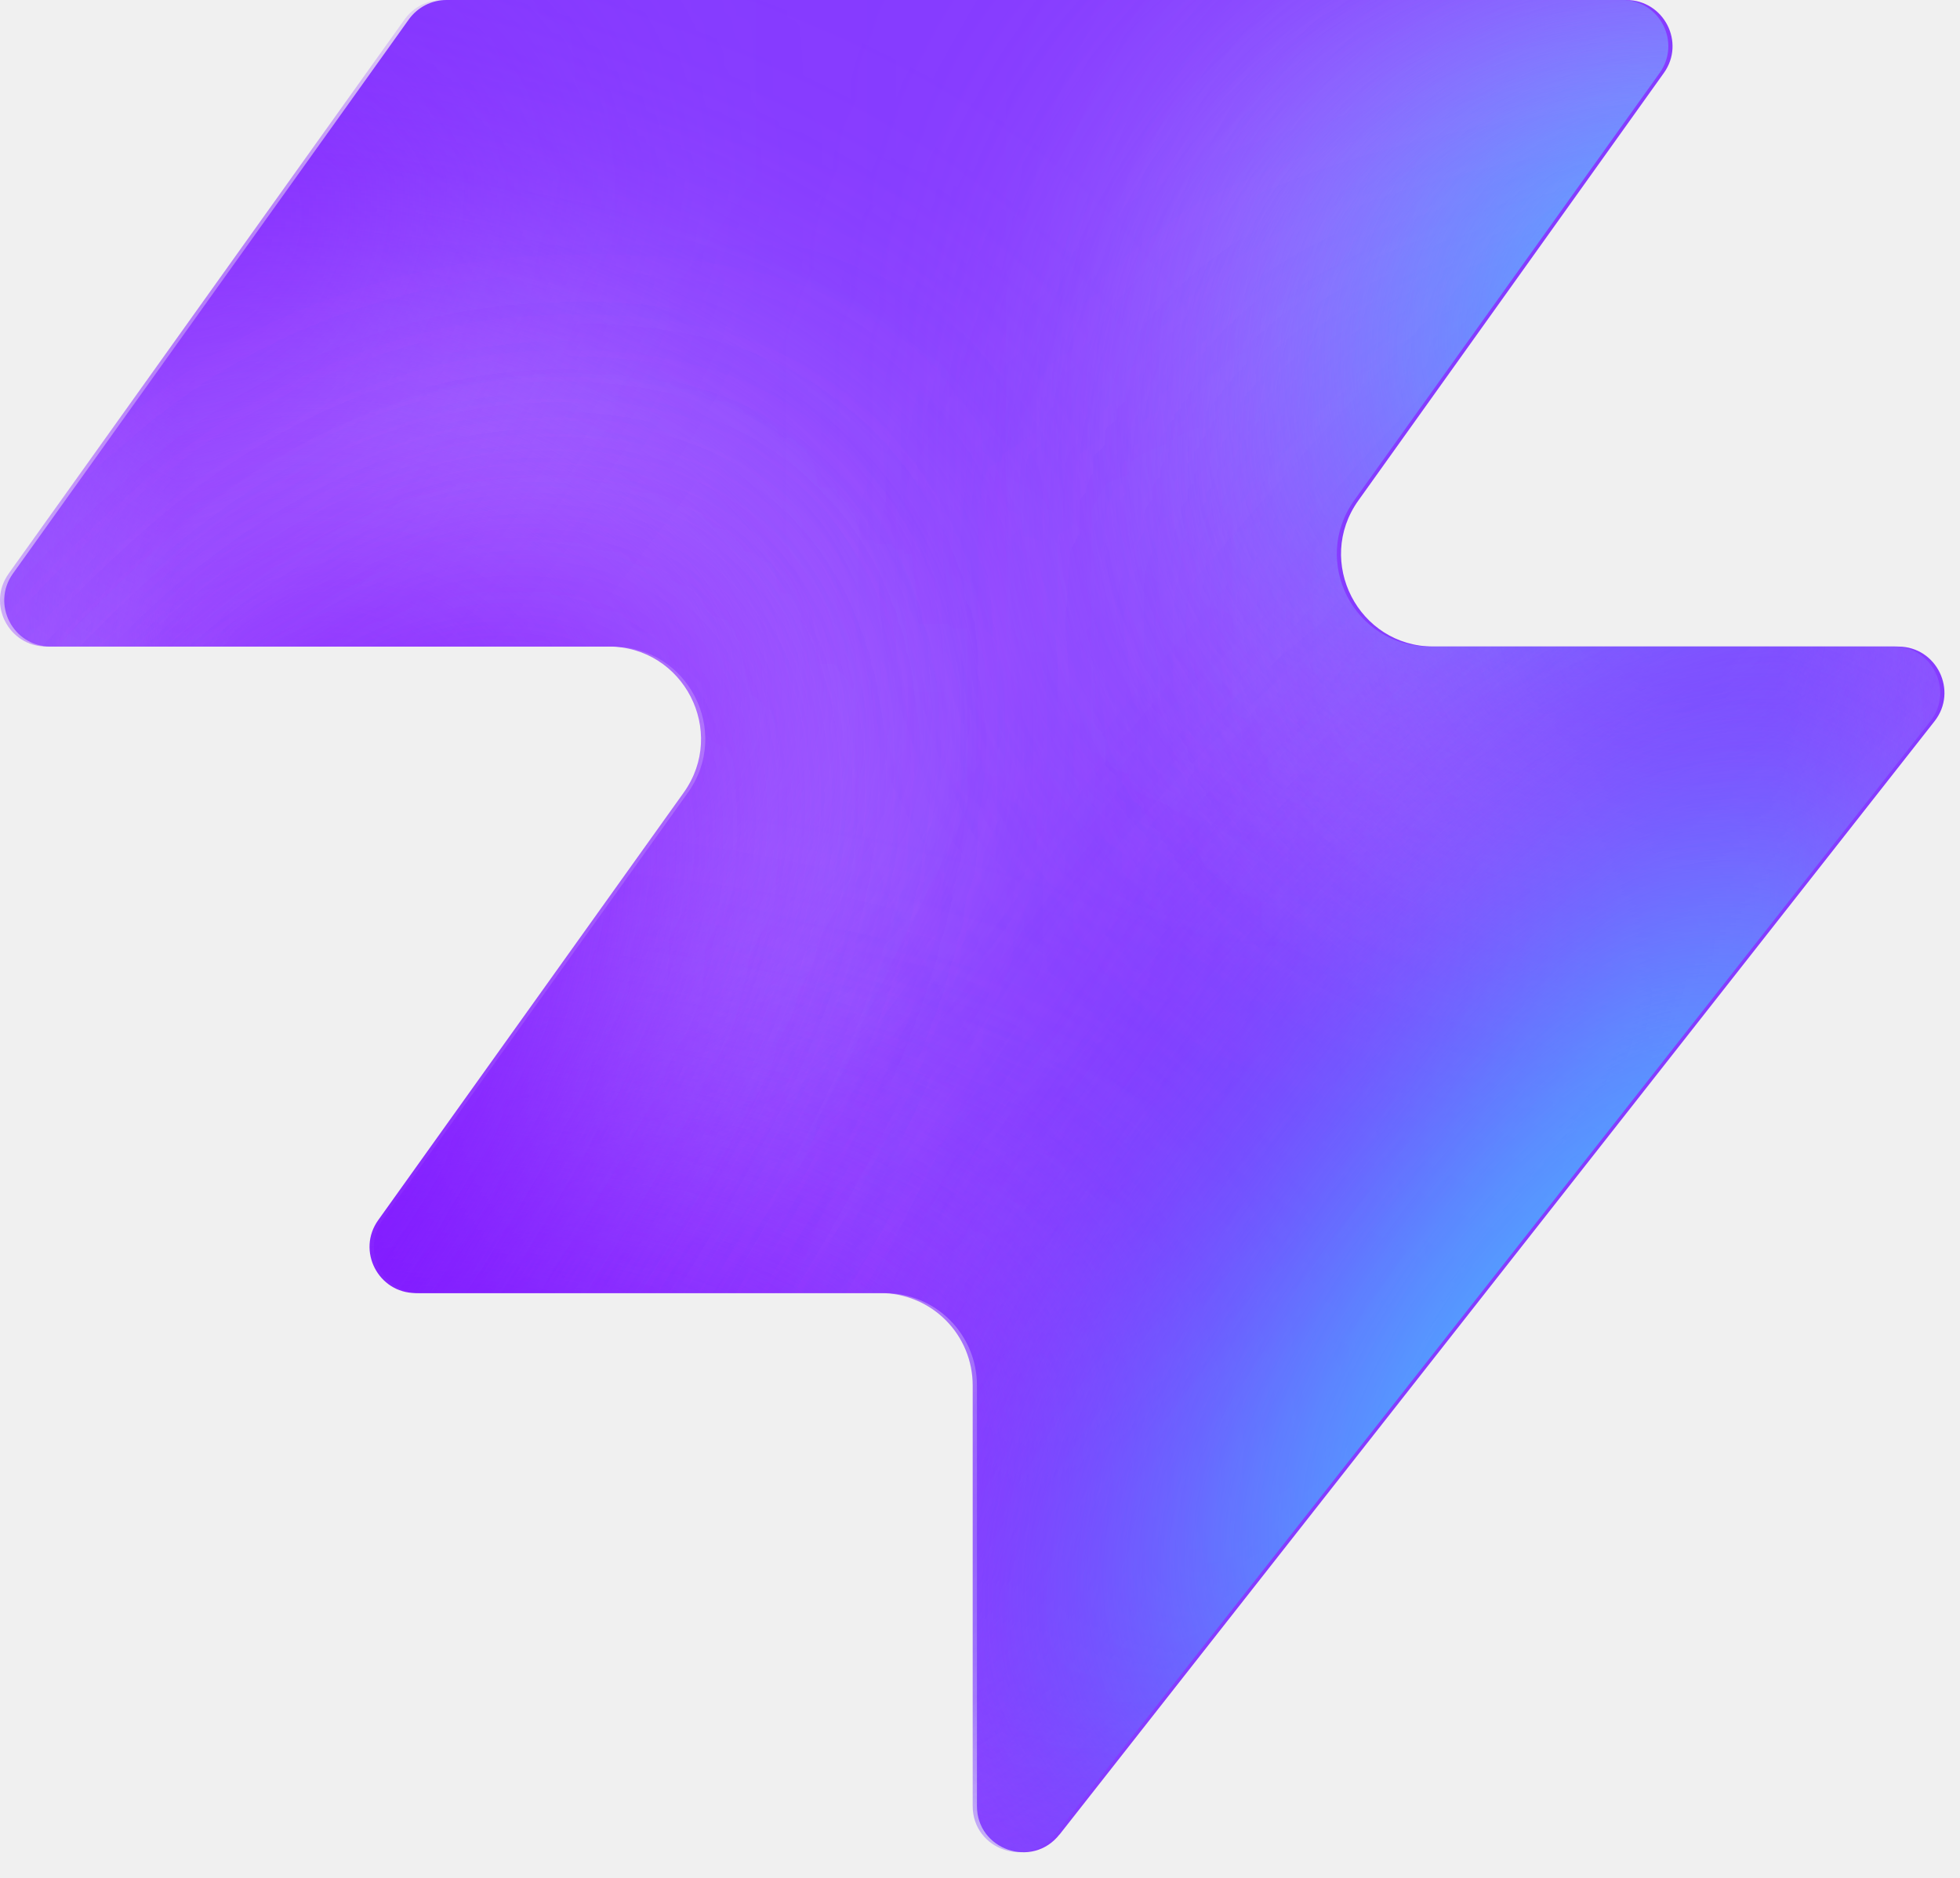
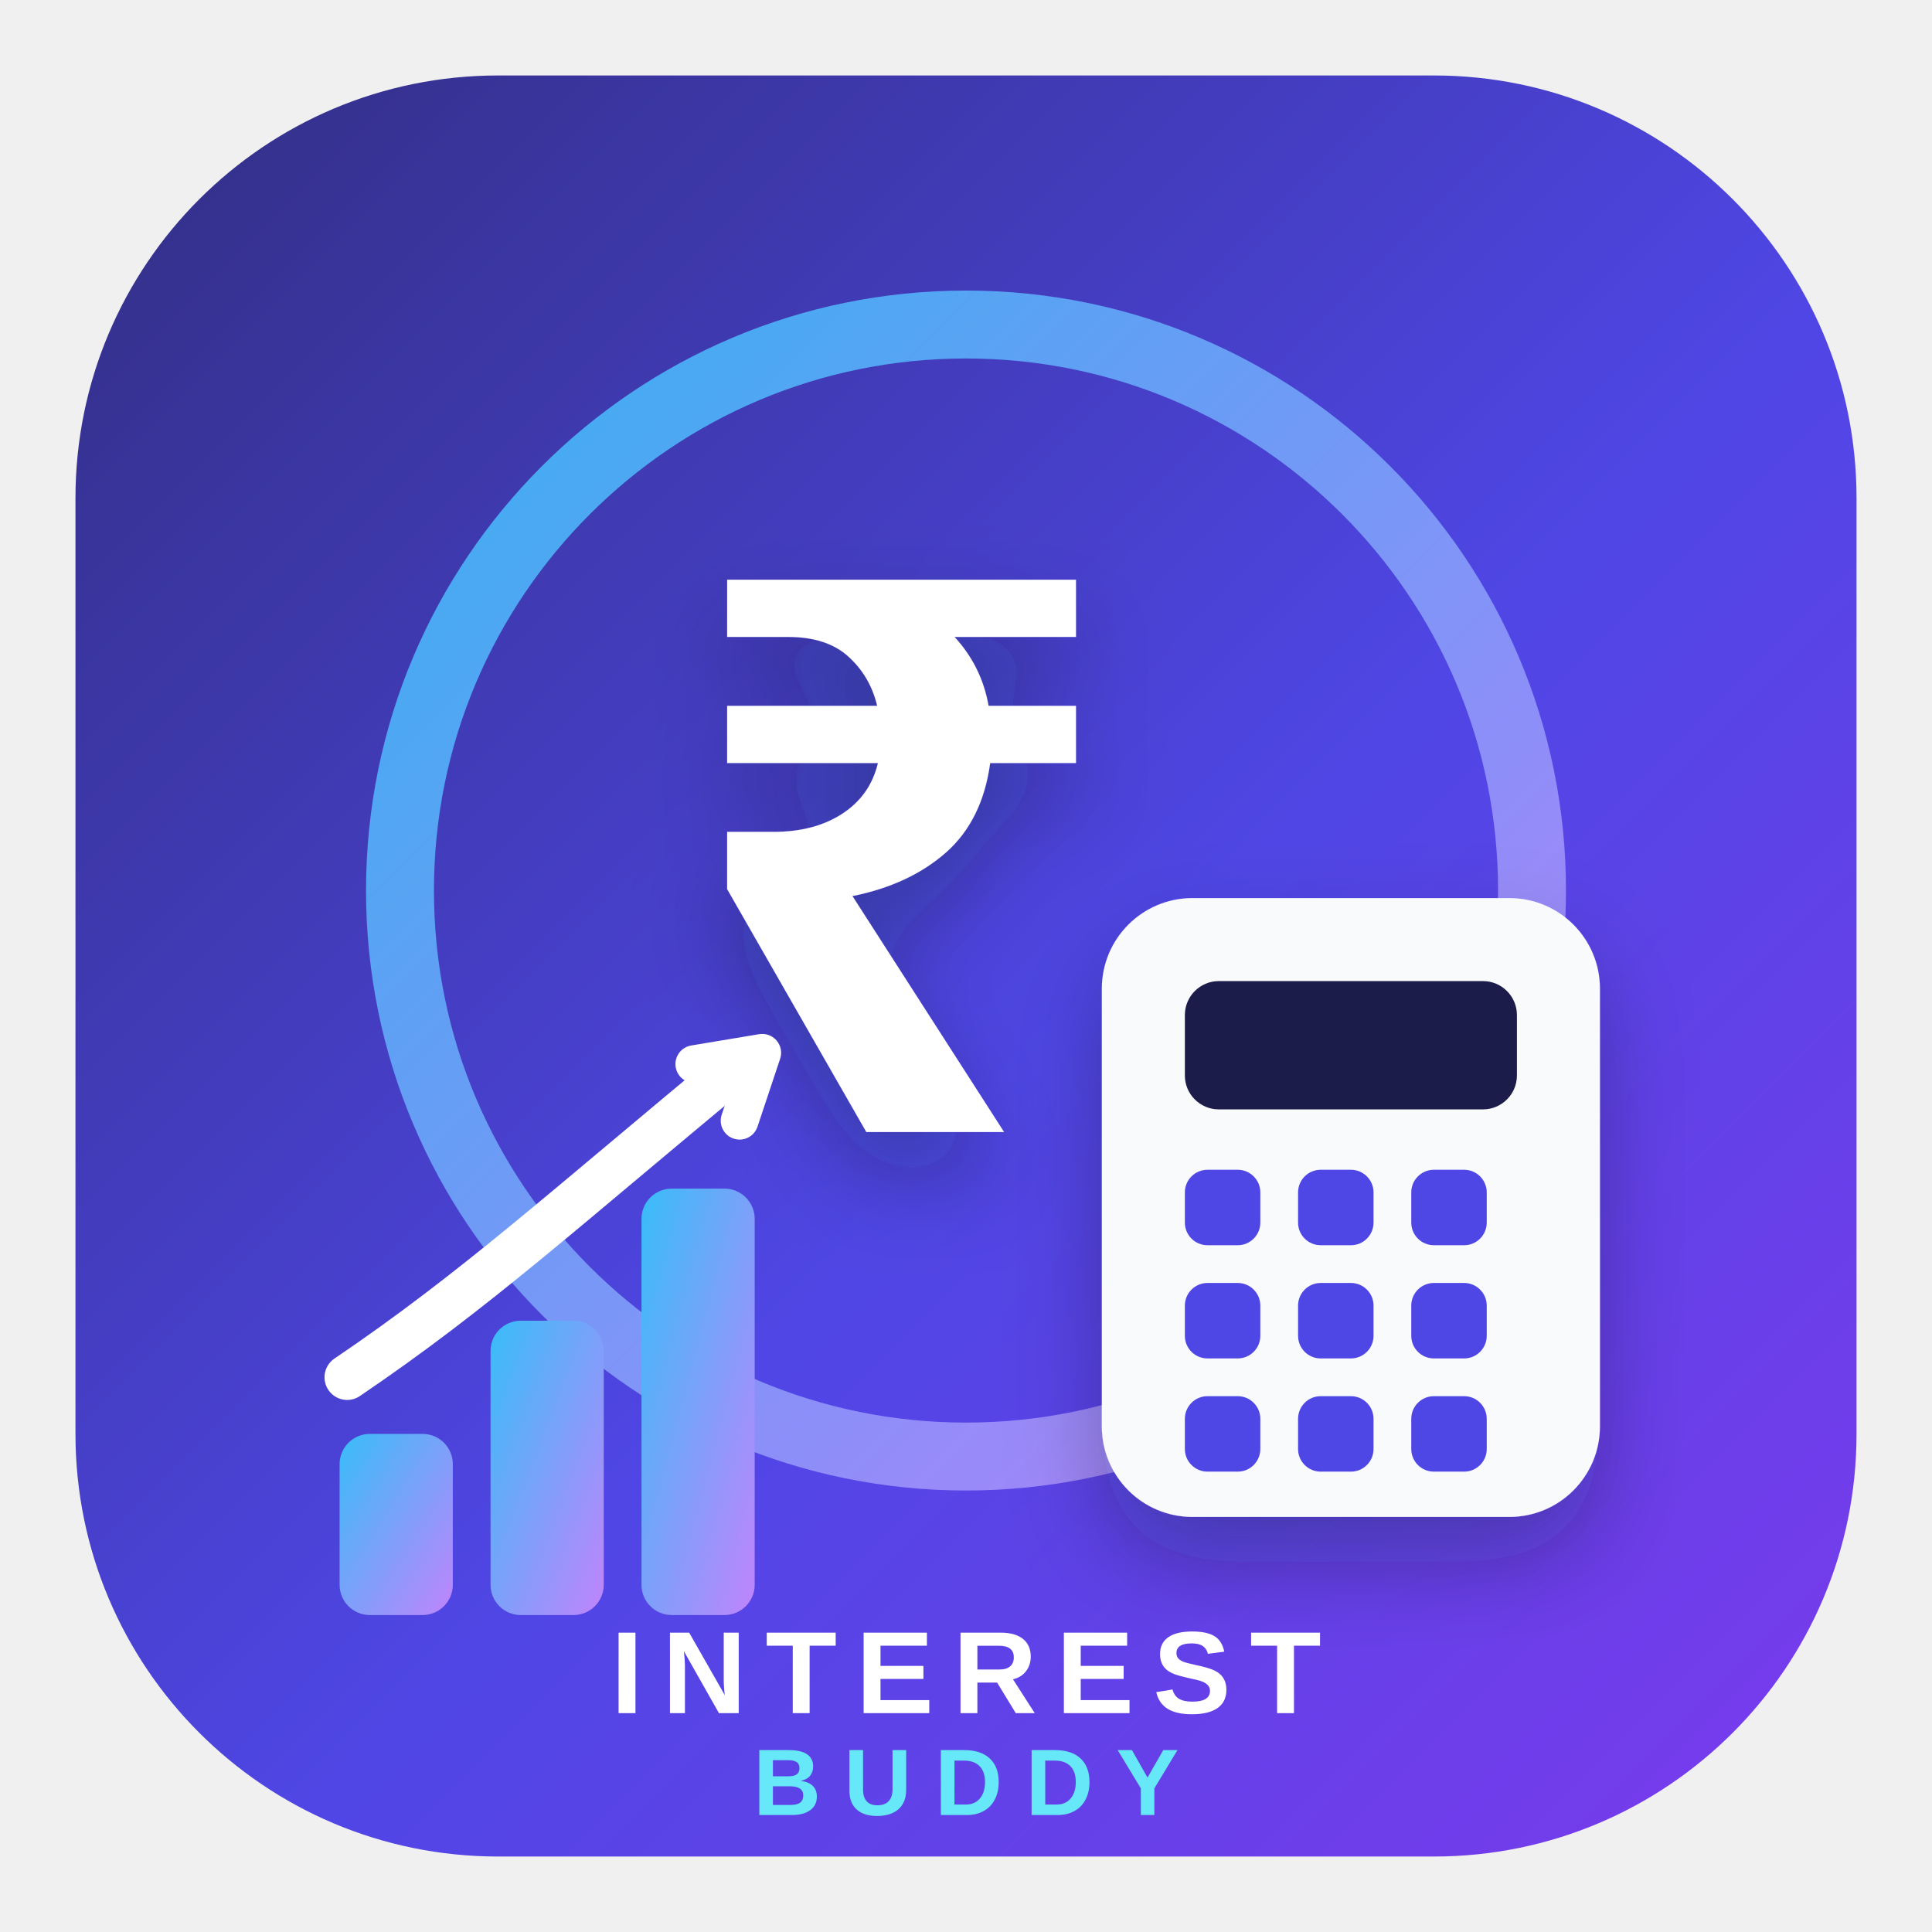
- <svg xmlns="http://www.w3.org/2000/svg" width="48" height="46" fill="none" viewBox="0 0 48 46">
-   <path fill="#863bff" d="M25.946 44.938c-.664.845-2.021.375-2.021-.698V33.937a2.26 2.26 0 0 0-2.262-2.262H10.287c-.92 0-1.456-1.04-.92-1.788l7.48-10.471c1.07-1.497 0-3.578-1.842-3.578H1.237c-.92 0-1.456-1.04-.92-1.788L10.013.474c.214-.297.556-.474.92-.474h28.894c.92 0 1.456 1.04.92 1.788l-7.48 10.471c-1.07 1.498 0 3.579 1.842 3.579h11.377c.943 0 1.473 1.088.89 1.83L25.947 44.94z" style="fill:#863bff;fill:color(display-p3 .525 .23 1);fill-opacity:1" />
-   <mask id="a" width="48" height="46" x="0" y="0" maskUnits="userSpaceOnUse" style="mask-type:alpha">
-     <path fill="#000" d="M25.842 44.938c-.664.844-2.021.375-2.021-.698V33.937a2.26 2.26 0 0 0-2.262-2.262H10.183c-.92 0-1.456-1.04-.92-1.788l7.48-10.471c1.07-1.498 0-3.579-1.842-3.579H1.133c-.92 0-1.456-1.04-.92-1.787L9.91.473c.214-.297.556-.474.92-.474h28.894c.92 0 1.456 1.04.92 1.788l-7.48 10.471c-1.07 1.498 0 3.578 1.842 3.578h11.377c.943 0 1.473 1.088.89 1.832L25.843 44.94z" style="fill:#000;fill-opacity:1" />
-   </mask>
-   <g mask="url(#a)">
-     <g filter="url(#b)">
-       <ellipse cx="5.508" cy="14.704" fill="#ede6ff" rx="5.508" ry="14.704" style="fill:#ede6ff;fill:color(display-p3 .927 .903 1);fill-opacity:1" transform="matrix(.00324 1 1 -.00324 -4.47 31.516)" />
-     </g>
-     <g filter="url(#c)">
-       <ellipse cx="10.399" cy="29.851" fill="#ede6ff" rx="10.399" ry="29.851" style="fill:#ede6ff;fill:color(display-p3 .927 .903 1);fill-opacity:1" transform="matrix(.00324 1 1 -.00324 -39.328 7.883)" />
-     </g>
-     <g filter="url(#d)">
-       <ellipse cx="5.508" cy="30.487" fill="#7e14ff" rx="5.508" ry="30.487" style="fill:#7e14ff;fill:color(display-p3 .492 .077 1);fill-opacity:1" transform="rotate(89.814 -25.913 -14.639)scale(1 -1)" />
-     </g>
-     <g filter="url(#e)">
-       <ellipse cx="5.508" cy="30.599" fill="#7e14ff" rx="5.508" ry="30.599" style="fill:#7e14ff;fill:color(display-p3 .492 .077 1);fill-opacity:1" transform="rotate(89.814 -32.644 -3.334)scale(1 -1)" />
-     </g>
-     <g filter="url(#f)">
-       <ellipse cx="5.508" cy="30.599" fill="#7e14ff" rx="5.508" ry="30.599" style="fill:#7e14ff;fill:color(display-p3 .492 .077 1);fill-opacity:1" transform="matrix(.00324 1 1 -.00324 -34.34 30.47)" />
-     </g>
-     <g filter="url(#g)">
-       <ellipse cx="14.072" cy="22.078" fill="#ede6ff" rx="14.072" ry="22.078" style="fill:#ede6ff;fill:color(display-p3 .927 .903 1);fill-opacity:1" transform="rotate(93.35 24.506 48.493)scale(-1 1)" />
-     </g>
-     <g filter="url(#h)">
-       <ellipse cx="3.47" cy="21.501" fill="#7e14ff" rx="3.47" ry="21.501" style="fill:#7e14ff;fill:color(display-p3 .492 .077 1);fill-opacity:1" transform="rotate(89.009 28.708 47.59)scale(-1 1)" />
-     </g>
-     <g filter="url(#i)">
-       <ellipse cx="3.47" cy="21.501" fill="#7e14ff" rx="3.47" ry="21.501" style="fill:#7e14ff;fill:color(display-p3 .492 .077 1);fill-opacity:1" transform="rotate(89.009 28.708 47.59)scale(-1 1)" />
-     </g>
-     <g filter="url(#j)">
-       <ellipse cx=".387" cy="8.972" fill="#7e14ff" rx="4.407" ry="29.108" style="fill:#7e14ff;fill:color(display-p3 .492 .077 1);fill-opacity:1" transform="rotate(39.51 .387 8.972)" />
-     </g>
-     <g filter="url(#k)">
-       <ellipse cx="47.523" cy="-6.092" fill="#7e14ff" rx="4.407" ry="29.108" style="fill:#7e14ff;fill:color(display-p3 .492 .077 1);fill-opacity:1" transform="rotate(37.892 47.523 -6.092)" />
-     </g>
-     <g filter="url(#l)">
-       <ellipse cx="41.412" cy="6.333" fill="#47bfff" rx="5.971" ry="9.665" style="fill:#47bfff;fill:color(display-p3 .28 .748 1);fill-opacity:1" transform="rotate(37.892 41.412 6.333)" />
-     </g>
-     <g filter="url(#m)">
-       <ellipse cx="-1.879" cy="38.332" fill="#7e14ff" rx="4.407" ry="29.108" style="fill:#7e14ff;fill:color(display-p3 .492 .077 1);fill-opacity:1" transform="rotate(37.892 -1.88 38.332)" />
-     </g>
-     <g filter="url(#n)">
-       <ellipse cx="-1.879" cy="38.332" fill="#7e14ff" rx="4.407" ry="29.108" style="fill:#7e14ff;fill:color(display-p3 .492 .077 1);fill-opacity:1" transform="rotate(37.892 -1.88 38.332)" />
-     </g>
-     <g filter="url(#o)">
-       <ellipse cx="35.651" cy="29.907" fill="#7e14ff" rx="4.407" ry="29.108" style="fill:#7e14ff;fill:color(display-p3 .492 .077 1);fill-opacity:1" transform="rotate(37.892 35.651 29.907)" />
-     </g>
-     <g filter="url(#p)">
-       <ellipse cx="38.418" cy="32.4" fill="#47bfff" rx="5.971" ry="15.297" style="fill:#47bfff;fill:color(display-p3 .28 .748 1);fill-opacity:1" transform="rotate(37.892 38.418 32.4)" />
+ <svg xmlns="http://www.w3.org/2000/svg" viewBox="0 0 512 512">
+   <defs>
+     <linearGradient id="bg" x1="0" y1="0" x2="1" y2="1">
+       <stop offset="0" stop-color="#312e81" />
+       <stop offset="0.55" stop-color="#4f46e5" />
+       <stop offset="1" stop-color="#7c3aed" />
+     </linearGradient>
+     <linearGradient id="accent" x1="0" y1="0" x2="1" y2="1">
+       <stop offset="0" stop-color="#38bdf8" />
+       <stop offset="1" stop-color="#c084fc" />
+     </linearGradient>
+     <filter id="shadow" x="-30%" y="-30%" width="160%" height="160%">
+       <feDropShadow dx="0" dy="12" stdDeviation="12" flood-color="#0f172a" flood-opacity="0.28" />
+     </filter>
+   </defs>
+   <rect x="20" y="20" width="472" height="472" rx="112" fill="url(#bg)" />
+   <circle cx="256" cy="236" r="150" fill="none" stroke="url(#accent)" stroke-width="18" opacity="0.9" />
+   <g filter="url(#shadow)">
+     <rect x="292" y="238" width="132" height="164" rx="24" fill="#f8fafc" />
+     <rect x="314" y="260" width="88" height="34" rx="9" fill="#1e1b4b" />
+     <g fill="#4f46e5">
+       <rect x="314" y="310" width="20" height="20" rx="6" />
+       <rect x="344" y="310" width="20" height="20" rx="6" />
+       <rect x="374" y="310" width="20" height="20" rx="6" />
+       <rect x="314" y="340" width="20" height="20" rx="6" />
+       <rect x="344" y="340" width="20" height="20" rx="6" />
+       <rect x="374" y="340" width="20" height="20" rx="6" />
+       <rect x="314" y="370" width="20" height="20" rx="6" />
+       <rect x="344" y="370" width="20" height="20" rx="6" />
+       <rect x="374" y="370" width="20" height="20" rx="6" />
    </g>
  </g>
-   <defs>
-     <filter id="b" width="60.045" height="41.654" x="-19.77" y="16.149" color-interpolation-filters="sRGB" filterUnits="userSpaceOnUse">
-       <feFlood flood-opacity="0" result="BackgroundImageFix" />
-       <feBlend in="SourceGraphic" in2="BackgroundImageFix" result="shape" />
-       <feGaussianBlur result="effect1_foregroundBlur_2002_17158" stdDeviation="7.659" />
-     </filter>
-     <filter id="c" width="90.34" height="51.437" x="-54.613" y="-7.533" color-interpolation-filters="sRGB" filterUnits="userSpaceOnUse">
-       <feFlood flood-opacity="0" result="BackgroundImageFix" />
-       <feBlend in="SourceGraphic" in2="BackgroundImageFix" result="shape" />
-       <feGaussianBlur result="effect1_foregroundBlur_2002_17158" stdDeviation="7.659" />
-     </filter>
-     <filter id="d" width="79.355" height="29.4" x="-49.64" y="2.03" color-interpolation-filters="sRGB" filterUnits="userSpaceOnUse">
-       <feFlood flood-opacity="0" result="BackgroundImageFix" />
-       <feBlend in="SourceGraphic" in2="BackgroundImageFix" result="shape" />
-       <feGaussianBlur result="effect1_foregroundBlur_2002_17158" stdDeviation="4.596" />
-     </filter>
-     <filter id="e" width="79.579" height="29.4" x="-45.045" y="20.029" color-interpolation-filters="sRGB" filterUnits="userSpaceOnUse">
-       <feFlood flood-opacity="0" result="BackgroundImageFix" />
-       <feBlend in="SourceGraphic" in2="BackgroundImageFix" result="shape" />
-       <feGaussianBlur result="effect1_foregroundBlur_2002_17158" stdDeviation="4.596" />
-     </filter>
-     <filter id="f" width="79.579" height="29.4" x="-43.513" y="21.178" color-interpolation-filters="sRGB" filterUnits="userSpaceOnUse">
-       <feFlood flood-opacity="0" result="BackgroundImageFix" />
-       <feBlend in="SourceGraphic" in2="BackgroundImageFix" result="shape" />
-       <feGaussianBlur result="effect1_foregroundBlur_2002_17158" stdDeviation="4.596" />
-     </filter>
-     <filter id="g" width="74.749" height="58.852" x="15.756" y="-17.901" color-interpolation-filters="sRGB" filterUnits="userSpaceOnUse">
-       <feFlood flood-opacity="0" result="BackgroundImageFix" />
-       <feBlend in="SourceGraphic" in2="BackgroundImageFix" result="shape" />
-       <feGaussianBlur result="effect1_foregroundBlur_2002_17158" stdDeviation="7.659" />
-     </filter>
-     <filter id="h" width="61.377" height="25.362" x="23.548" y="2.284" color-interpolation-filters="sRGB" filterUnits="userSpaceOnUse">
-       <feFlood flood-opacity="0" result="BackgroundImageFix" />
-       <feBlend in="SourceGraphic" in2="BackgroundImageFix" result="shape" />
-       <feGaussianBlur result="effect1_foregroundBlur_2002_17158" stdDeviation="4.596" />
-     </filter>
-     <filter id="i" width="61.377" height="25.362" x="23.548" y="2.284" color-interpolation-filters="sRGB" filterUnits="userSpaceOnUse">
-       <feFlood flood-opacity="0" result="BackgroundImageFix" />
-       <feBlend in="SourceGraphic" in2="BackgroundImageFix" result="shape" />
-       <feGaussianBlur result="effect1_foregroundBlur_2002_17158" stdDeviation="4.596" />
-     </filter>
-     <filter id="j" width="56.045" height="63.649" x="-27.636" y="-22.853" color-interpolation-filters="sRGB" filterUnits="userSpaceOnUse">
-       <feFlood flood-opacity="0" result="BackgroundImageFix" />
-       <feBlend in="SourceGraphic" in2="BackgroundImageFix" result="shape" />
-       <feGaussianBlur result="effect1_foregroundBlur_2002_17158" stdDeviation="4.596" />
-     </filter>
-     <filter id="k" width="54.814" height="64.646" x="20.116" y="-38.415" color-interpolation-filters="sRGB" filterUnits="userSpaceOnUse">
-       <feFlood flood-opacity="0" result="BackgroundImageFix" />
-       <feBlend in="SourceGraphic" in2="BackgroundImageFix" result="shape" />
-       <feGaussianBlur result="effect1_foregroundBlur_2002_17158" stdDeviation="4.596" />
-     </filter>
-     <filter id="l" width="33.541" height="35.313" x="24.641" y="-11.323" color-interpolation-filters="sRGB" filterUnits="userSpaceOnUse">
-       <feFlood flood-opacity="0" result="BackgroundImageFix" />
-       <feBlend in="SourceGraphic" in2="BackgroundImageFix" result="shape" />
-       <feGaussianBlur result="effect1_foregroundBlur_2002_17158" stdDeviation="4.596" />
-     </filter>
-     <filter id="m" width="54.814" height="64.646" x="-29.286" y="6.009" color-interpolation-filters="sRGB" filterUnits="userSpaceOnUse">
-       <feFlood flood-opacity="0" result="BackgroundImageFix" />
-       <feBlend in="SourceGraphic" in2="BackgroundImageFix" result="shape" />
-       <feGaussianBlur result="effect1_foregroundBlur_2002_17158" stdDeviation="4.596" />
-     </filter>
-     <filter id="n" width="54.814" height="64.646" x="-29.286" y="6.009" color-interpolation-filters="sRGB" filterUnits="userSpaceOnUse">
-       <feFlood flood-opacity="0" result="BackgroundImageFix" />
-       <feBlend in="SourceGraphic" in2="BackgroundImageFix" result="shape" />
-       <feGaussianBlur result="effect1_foregroundBlur_2002_17158" stdDeviation="4.596" />
-     </filter>
-     <filter id="o" width="54.814" height="64.646" x="8.244" y="-2.416" color-interpolation-filters="sRGB" filterUnits="userSpaceOnUse">
-       <feFlood flood-opacity="0" result="BackgroundImageFix" />
-       <feBlend in="SourceGraphic" in2="BackgroundImageFix" result="shape" />
-       <feGaussianBlur result="effect1_foregroundBlur_2002_17158" stdDeviation="4.596" />
-     </filter>
-     <filter id="p" width="39.409" height="43.623" x="18.713" y="10.588" color-interpolation-filters="sRGB" filterUnits="userSpaceOnUse">
-       <feFlood flood-opacity="0" result="BackgroundImageFix" />
-       <feBlend in="SourceGraphic" in2="BackgroundImageFix" result="shape" />
-       <feGaussianBlur result="effect1_foregroundBlur_2002_17158" stdDeviation="4.596" />
-     </filter>
-   </defs>
+   <text x="238" y="300" text-anchor="middle" font-family="Arial, sans-serif" font-size="205" font-weight="800" fill="#ffffff" filter="url(#shadow)">₹</text>
+   <g fill="url(#accent)">
+     <rect x="90" y="380" width="30" height="48" rx="8" />
+     <rect x="130" y="350" width="30" height="78" rx="8" />
+     <rect x="170" y="315" width="30" height="113" rx="8" />
+   </g>
+   <path d="M92 365 C126 342 150 320 196 282" fill="none" stroke="#ffffff" stroke-width="12" stroke-linecap="round" />
+   <path d="M184 282 L202 279 L196 297" fill="none" stroke="#ffffff" stroke-width="10" stroke-linecap="round" stroke-linejoin="round" />
+   <text x="256" y="454" text-anchor="middle" font-family="Arial, sans-serif" font-size="31" font-weight="800" letter-spacing="5" fill="#ffffff">INTEREST</text>
+   <text x="256" y="481" text-anchor="middle" font-family="Arial, sans-serif" font-size="25" font-weight="800" letter-spacing="6" fill="#67e8f9">BUDDY</text>
</svg>
